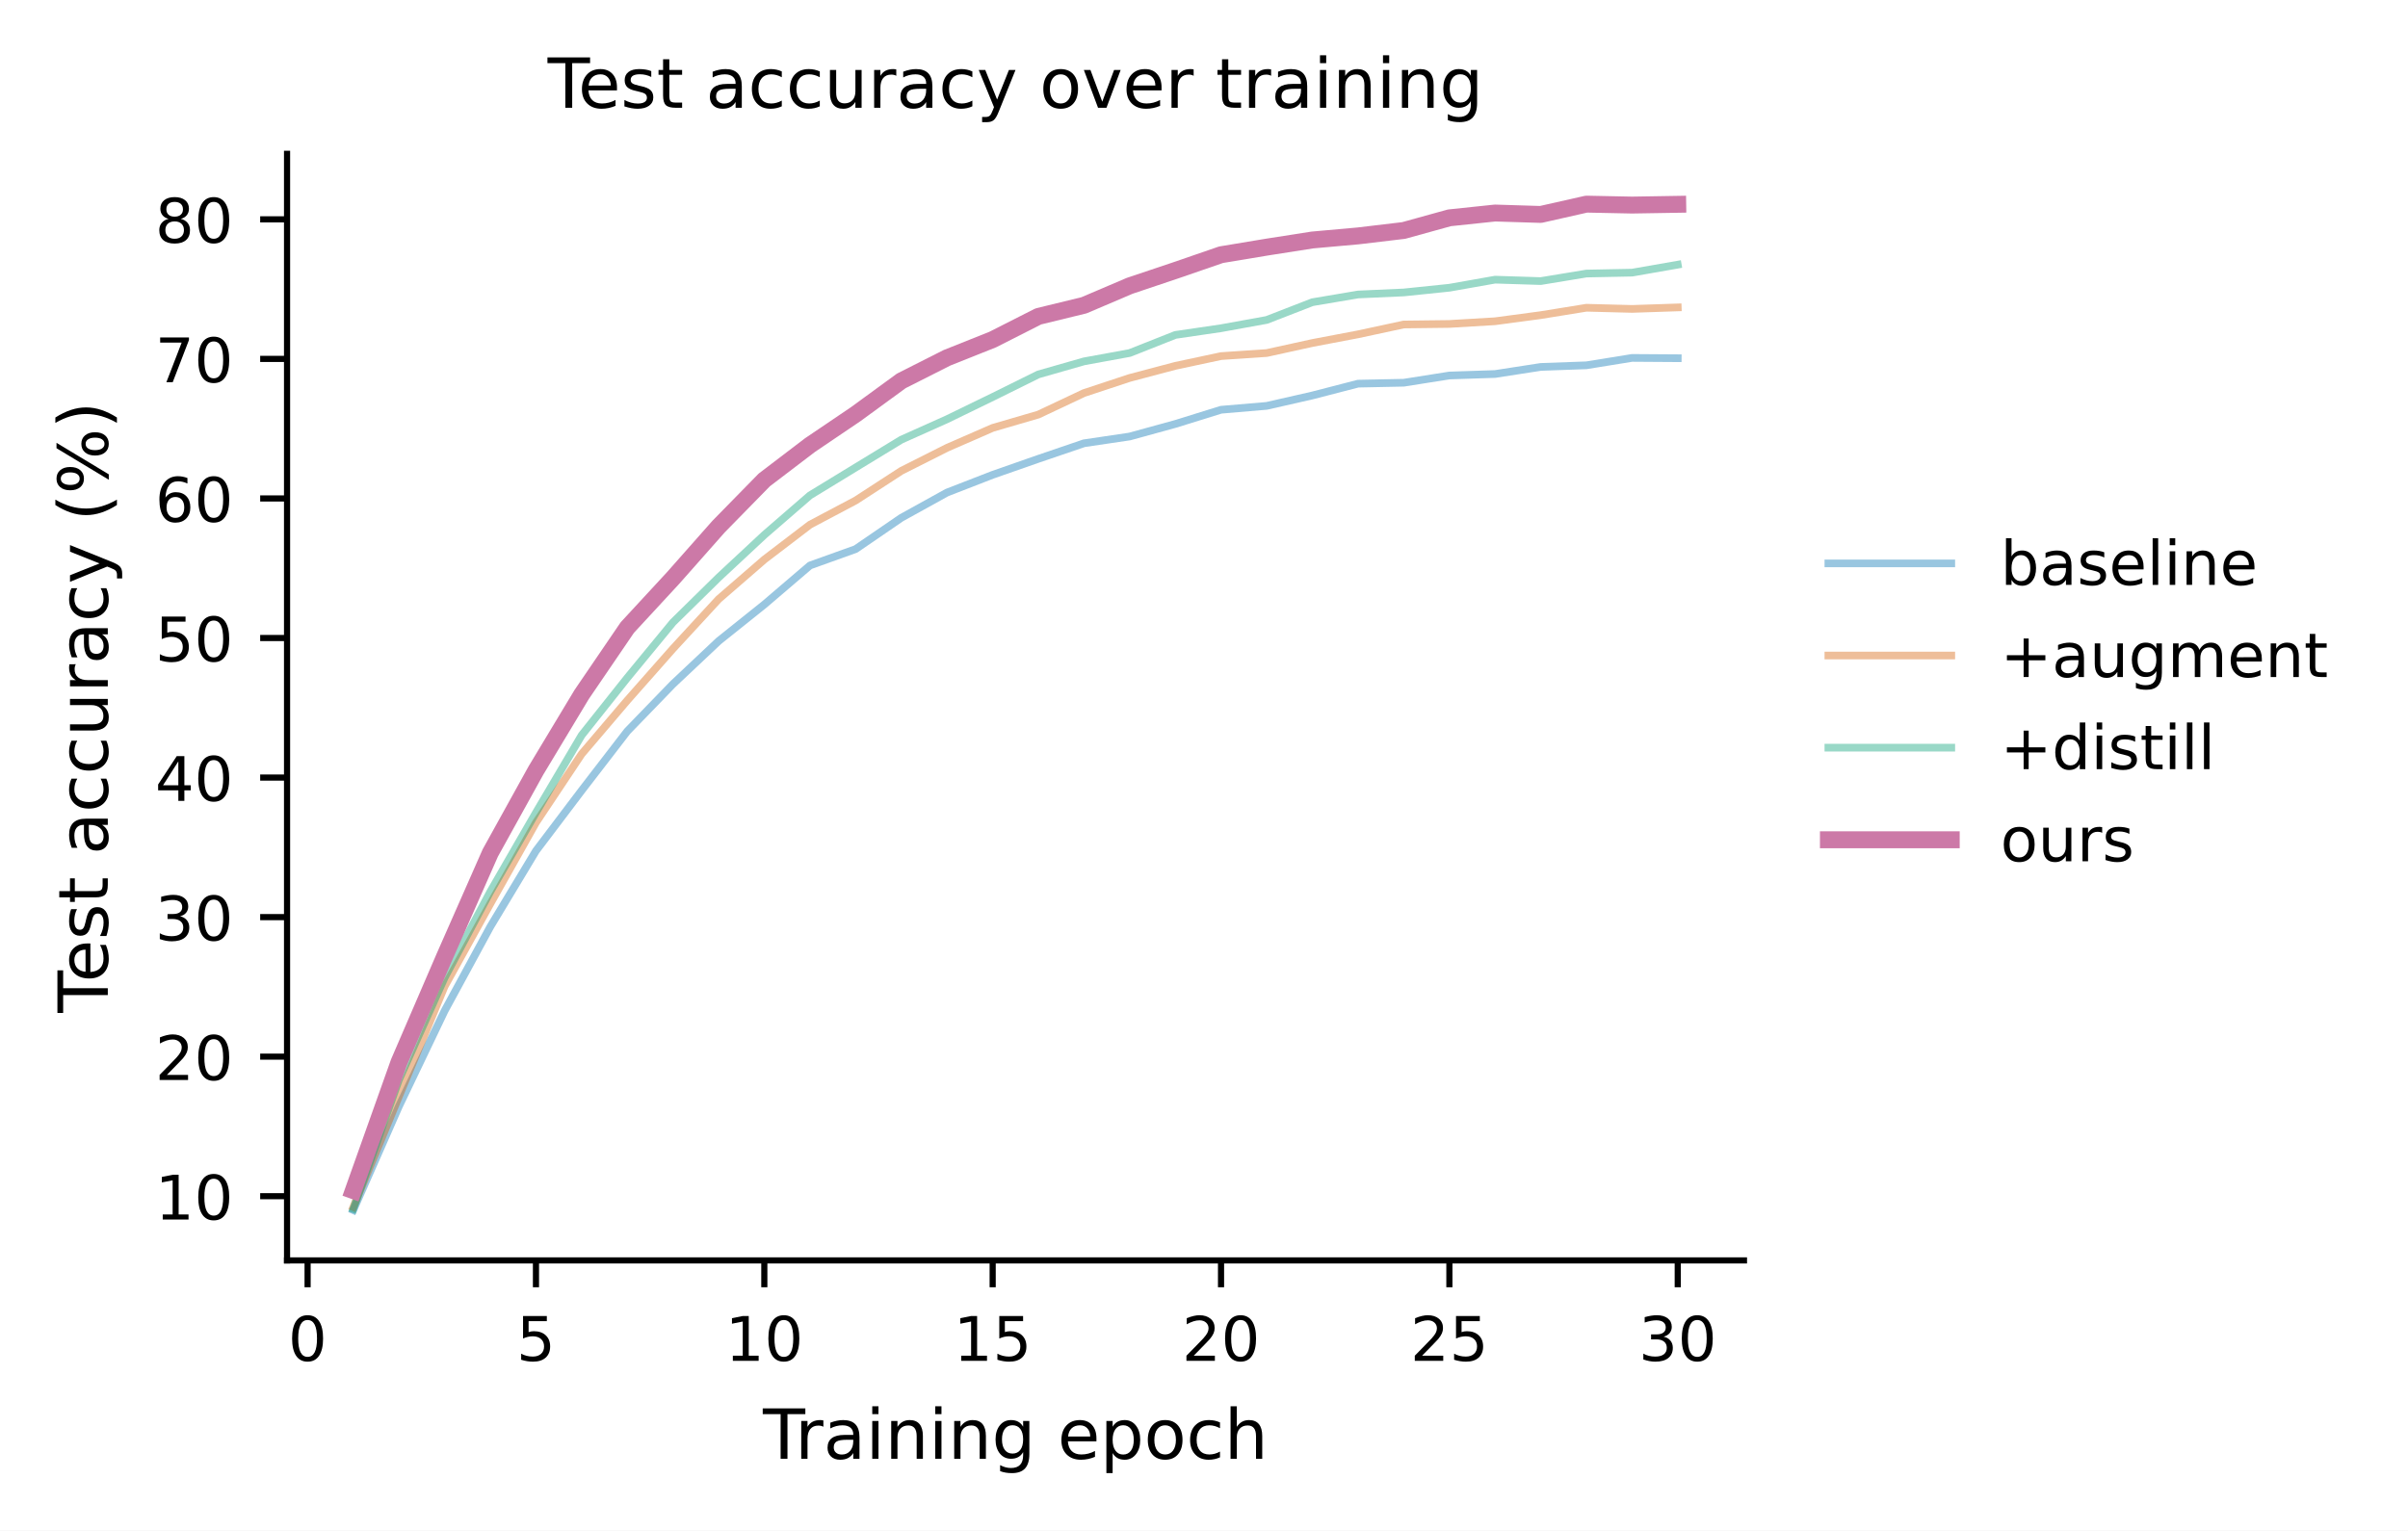
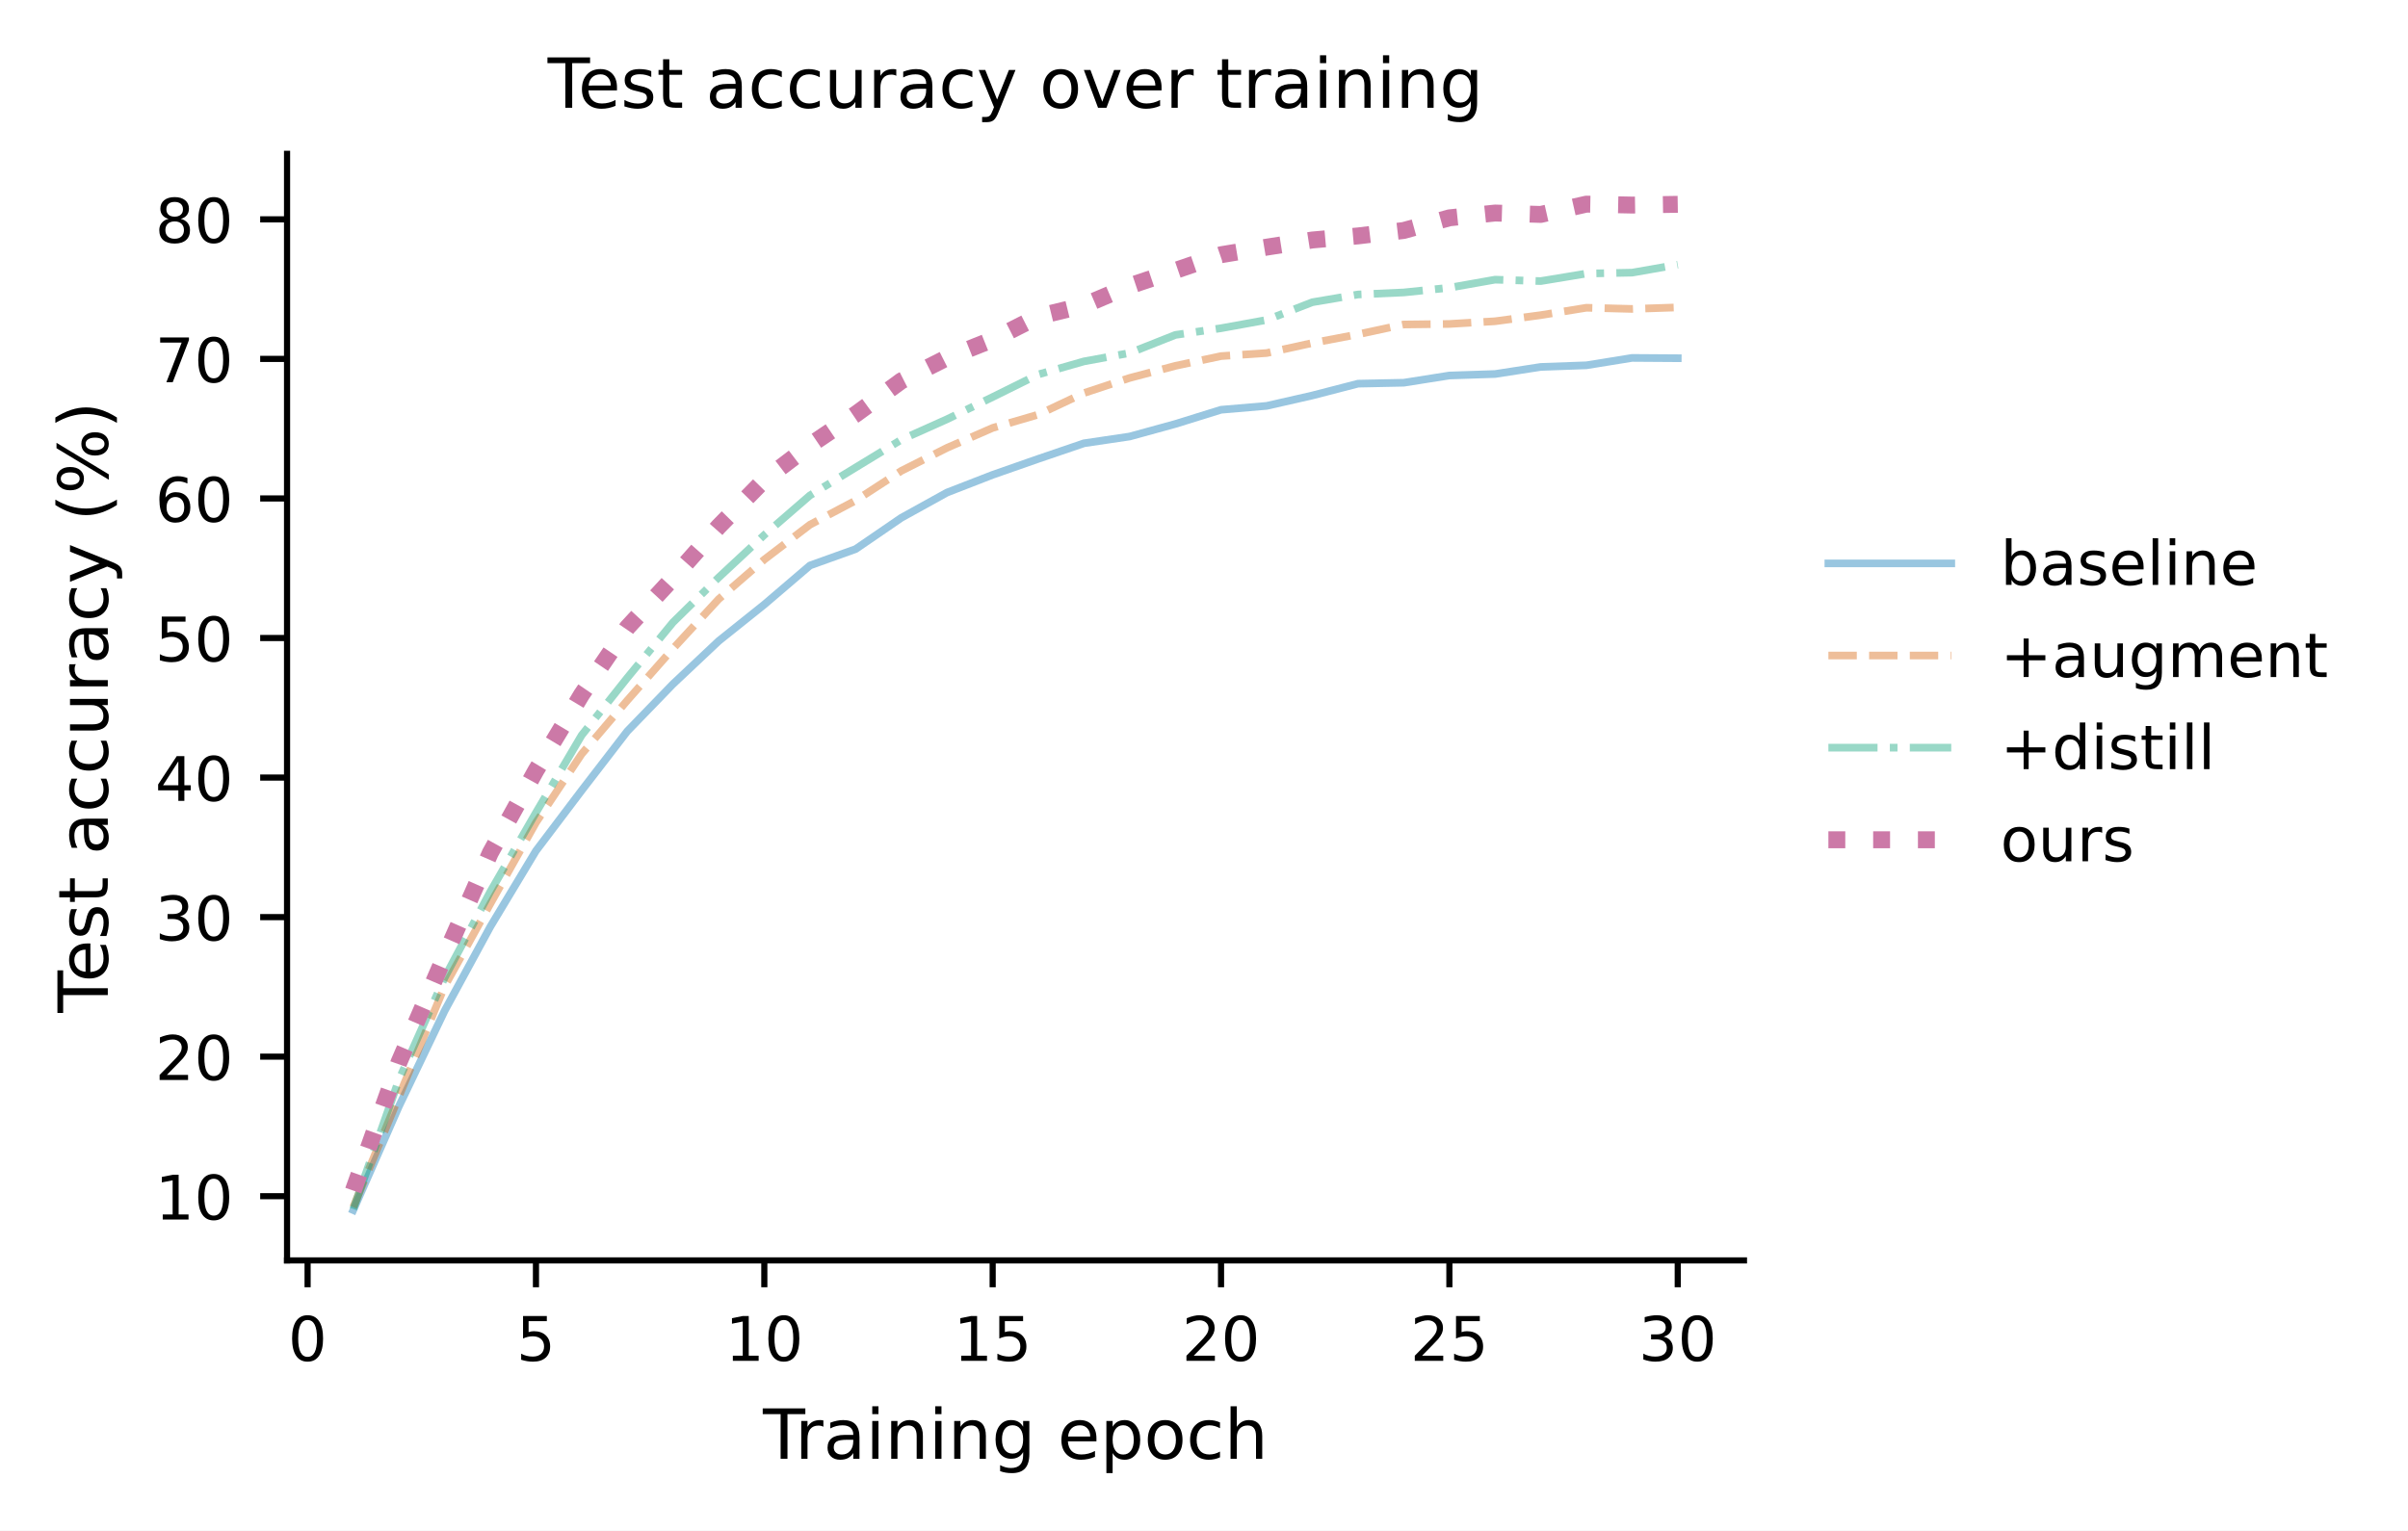
<svg xmlns="http://www.w3.org/2000/svg" xmlns:xlink="http://www.w3.org/1999/xlink" width="313.571pt" height="199.383pt" viewBox="0 0 313.571 199.383" version="1.1">
  <defs>
    <style type="text/css">*{stroke-linejoin: round; stroke-linecap: butt}</style>
  </defs>
  <g id="figure_1">
    <g id="patch_1">
      <path d="M 0 199.383  L 313.571 199.383  L 313.571 -0  L 0 -0  z " style="fill: #ffffff" />
    </g>
    <g id="axes_1">
      <g id="patch_2">
        <path d="M 37.38 164.183  L 227.1 164.183  L 227.1 20.039  L 37.38 20.039  z " style="fill: #ffffff" />
      </g>
      <g id="line2d_1">
-         <path d="M 46.004 157.631  L 51.951 144.104  L 57.898 131.67  L 63.846 120.719  L 69.793 110.835  L 75.74 102.973  L 81.688 95.25  L 87.635 89.107  L 93.582 83.504  L 99.53 78.743  L 105.477 73.658  L 111.424 71.524  L 117.372 67.448  L 123.319 64.159  L 129.266 61.849  L 135.214 59.768  L 141.161 57.741  L 147.108 56.859  L 153.056 55.225  L 159.003 53.375  L 164.95 52.869  L 170.898 51.515  L 176.845 49.976  L 182.792 49.855  L 188.74 48.914  L 194.687 48.719  L 200.634 47.798  L 206.582 47.584  L 212.529 46.622  L 218.476 46.662  " clip-path="url(#p0fbccad6d5)" style="fill: none; stroke: #0072b2; stroke-opacity: 0.4; stroke-linecap: square" />
+         <path d="M 46.004 157.631  L 51.951 144.104  L 57.898 131.67  L 63.846 120.719  L 69.793 110.835  L 75.74 102.973  L 81.688 95.25  L 87.635 89.107  L 93.582 83.504  L 99.53 78.743  L 105.477 73.658  L 111.424 71.524  L 117.372 67.448  L 123.319 64.159  L 129.266 61.849  L 135.214 59.768  L 141.161 57.741  L 147.108 56.859  L 153.056 55.225  L 159.003 53.375  L 164.95 52.869  L 170.898 51.515  L 176.845 49.976  L 182.792 49.855  L 188.74 48.914  L 194.687 48.719  L 200.634 47.798  L 206.582 47.584  L 212.529 46.622  L 218.476 46.662  " clip-path="url(#p2f3f225b5d)" style="fill: none; stroke: #0072b2; stroke-opacity: 0.4; stroke-linecap: square" />
      </g>
      <g id="line2d_2">
-         <path d="M 46.004 157.246  L 51.951 142.815  L 57.898 128.487  L 63.846 117.73  L 69.793 107.149  L 75.74 98.221  L 81.688 91.235  L 87.635 84.5  L 93.582 78.045  L 99.53 72.886  L 105.477 68.344  L 111.424 65.196  L 117.372 61.334  L 123.319 58.336  L 129.266 55.738  L 135.214 54.003  L 141.161 51.198  L 147.108 49.231  L 153.056 47.657  L 159.003 46.386  L 164.95 45.987  L 170.898 44.681  L 176.845 43.549  L 182.792 42.27  L 188.74 42.199  L 194.687 41.846  L 200.634 41.051  L 206.582 40.087  L 212.529 40.24  L 218.476 40.043  " clip-path="url(#p0fbccad6d5)" style="fill: none; stroke: #d55e00; stroke-opacity: 0.4; stroke-linecap: square" />
+         <path d="M 46.004 157.246  L 51.951 142.815  L 57.898 128.487  L 63.846 117.73  L 69.793 107.149  L 75.74 98.221  L 81.688 91.235  L 87.635 84.5  L 93.582 78.045  L 99.53 72.886  L 105.477 68.344  L 111.424 65.196  L 117.372 61.334  L 123.319 58.336  L 129.266 55.738  L 135.214 54.003  L 141.161 51.198  L 147.108 49.231  L 153.056 47.657  L 159.003 46.386  L 164.95 45.987  L 170.898 44.681  L 176.845 43.549  L 182.792 42.27  L 188.74 42.199  L 194.687 41.846  L 200.634 41.051  L 206.582 40.087  L 212.529 40.24  L 218.476 40.043  " clip-path="url(#p2f3f225b5d)" style="fill: none; stroke-dasharray: 3.7,1.6; stroke-dashoffset: 0; stroke: #d55e00; stroke-opacity: 0.4" />
      </g>
      <g id="line2d_3">
-         <path d="M 46.004 157.492  L 51.951 140.643  L 57.898 127.349  L 63.846 116.157  L 69.793 105.856  L 75.74 95.779  L 81.688 88.294  L 87.635 81.07  L 93.582 75.224  L 99.53 69.68  L 105.477 64.526  L 111.424 60.896  L 117.372 57.273  L 123.319 54.61  L 129.266 51.716  L 135.214 48.773  L 141.161 47.072  L 147.108 45.984  L 153.056 43.628  L 159.003 42.755  L 164.95 41.676  L 170.898 39.367  L 176.845 38.361  L 182.792 38.096  L 188.74 37.481  L 194.687 36.429  L 200.634 36.615  L 206.582 35.634  L 212.529 35.515  L 218.476 34.475  " clip-path="url(#p0fbccad6d5)" style="fill: none; stroke: #009e73; stroke-opacity: 0.4; stroke-linecap: square" />
+         <path d="M 46.004 157.492  L 51.951 140.643  L 57.898 127.349  L 63.846 116.157  L 69.793 105.856  L 75.74 95.779  L 81.688 88.294  L 87.635 81.07  L 93.582 75.224  L 99.53 69.68  L 105.477 64.526  L 111.424 60.896  L 117.372 57.273  L 123.319 54.61  L 129.266 51.716  L 135.214 48.773  L 141.161 47.072  L 147.108 45.984  L 153.056 43.628  L 159.003 42.755  L 164.95 41.676  L 170.898 39.367  L 176.845 38.361  L 182.792 38.096  L 188.74 37.481  L 194.687 36.429  L 200.634 36.615  L 206.582 35.634  L 212.529 35.515  L 218.476 34.475  " clip-path="url(#p2f3f225b5d)" style="fill: none; stroke-dasharray: 6.4,1.6,1,1.6; stroke-dashoffset: 0; stroke: #009e73; stroke-opacity: 0.4" />
      </g>
      <g id="matplotlib.axis_1">
        <g id="xtick_1">
          <g id="line2d_4">
            <defs>
-               <path id="m449b1bd2df" d="M 0 0  L 0 3.5  " style="stroke: #000000; stroke-width: 0.8" />
-             </defs>
-             <g>
-               <use xlink:href="#m449b1bd2df" x="40.056" y="164.183" style="stroke: #000000; stroke-width: 0.8" />
+               <path id="m86e538b2ad" d="M 0 0  L 0 3.5  " style="stroke: #000000; stroke-width: 0.8" />
+             </defs>
+             <g>
+               <use xlink:href="#m86e538b2ad" x="40.056" y="164.183" style="stroke: #000000; stroke-width: 0.8" />
            </g>
          </g>
          <g id="text_1">
            <g transform="translate(37.5113 177.2607) scale(0.08 -0.08)">
              <defs>
                <path id="DejaVuSans-13" d="M 2034 4250  Q 1547 4250 1301 3770  Q 1056 3291 1056 2328  Q 1056 1369 1301 889  Q 1547 409 2034 409  Q 2525 409 2770 889  Q 3016 1369 3016 2328  Q 3016 3291 2770 3770  Q 2525 4250 2034 4250  z M 2034 4750  Q 2819 4750 3233 4129  Q 3647 3509 3647 2328  Q 3647 1150 3233 529  Q 2819 -91 2034 -91  Q 1250 -91 836 529  Q 422 1150 422 2328  Q 422 3509 836 4129  Q 1250 4750 2034 4750  z " transform="scale(0.015625)" />
              </defs>
              <use xlink:href="#DejaVuSans-13" />
            </g>
          </g>
        </g>
        <g id="xtick_2">
          <g id="line2d_5">
            <g>
-               <use xlink:href="#m449b1bd2df" x="69.793" y="164.183" style="stroke: #000000; stroke-width: 0.8" />
+               <use xlink:href="#m86e538b2ad" x="69.793" y="164.183" style="stroke: #000000; stroke-width: 0.8" />
            </g>
          </g>
          <g id="text_2">
            <g transform="translate(67.24798 177.2607) scale(0.08 -0.08)">
              <defs>
                <path id="DejaVuSans-18" d="M 691 4666  L 3169 4666  L 3169 4134  L 1269 4134  L 1269 2991  Q 1406 3038 1543 3061  Q 1681 3084 1819 3084  Q 2600 3084 3056 2656  Q 3513 2228 3513 1497  Q 3513 744 3044 326  Q 2575 -91 1722 -91  Q 1428 -91 1123 -41  Q 819 9 494 109  L 494 744  Q 775 591 1075 516  Q 1375 441 1709 441  Q 2250 441 2565 725  Q 2881 1009 2881 1497  Q 2881 1984 2565 2268  Q 2250 2553 1709 2553  Q 1456 2553 1204 2497  Q 953 2441 691 2322  L 691 4666  z " transform="scale(0.015625)" />
              </defs>
              <use xlink:href="#DejaVuSans-18" />
            </g>
          </g>
        </g>
        <g id="xtick_3">
          <g id="line2d_6">
            <g>
-               <use xlink:href="#m449b1bd2df" x="99.53" y="164.183" style="stroke: #000000; stroke-width: 0.8" />
+               <use xlink:href="#m86e538b2ad" x="99.53" y="164.183" style="stroke: #000000; stroke-width: 0.8" />
            </g>
          </g>
          <g id="text_3">
            <g transform="translate(94.43966 177.2607) scale(0.08 -0.08)">
              <defs>
                <path id="DejaVuSans-14" d="M 794 531  L 1825 531  L 1825 4091  L 703 3866  L 703 4441  L 1819 4666  L 2450 4666  L 2450 531  L 3481 531  L 3481 0  L 794 0  L 794 531  z " transform="scale(0.015625)" />
              </defs>
              <use xlink:href="#DejaVuSans-14" />
              <use xlink:href="#DejaVuSans-13" transform="translate(63.625 0)" />
            </g>
          </g>
        </g>
        <g id="xtick_4">
          <g id="line2d_7">
            <g>
-               <use xlink:href="#m449b1bd2df" x="129.266" y="164.183" style="stroke: #000000; stroke-width: 0.8" />
+               <use xlink:href="#m86e538b2ad" x="129.266" y="164.183" style="stroke: #000000; stroke-width: 0.8" />
            </g>
          </g>
          <g id="text_4">
            <g transform="translate(124.1763 177.2607) scale(0.08 -0.08)">
              <use xlink:href="#DejaVuSans-14" />
              <use xlink:href="#DejaVuSans-18" transform="translate(63.625 0)" />
            </g>
          </g>
        </g>
        <g id="xtick_5">
          <g id="line2d_8">
            <g>
-               <use xlink:href="#m449b1bd2df" x="159.003" y="164.183" style="stroke: #000000; stroke-width: 0.8" />
+               <use xlink:href="#m86e538b2ad" x="159.003" y="164.183" style="stroke: #000000; stroke-width: 0.8" />
            </g>
          </g>
          <g id="text_5">
            <g transform="translate(153.913 177.2607) scale(0.08 -0.08)">
              <defs>
                <path id="DejaVuSans-15" d="M 1228 531  L 3431 531  L 3431 0  L 469 0  L 469 531  Q 828 903 1448 1529  Q 2069 2156 2228 2338  Q 2531 2678 2651 2914  Q 2772 3150 2772 3378  Q 2772 3750 2511 3984  Q 2250 4219 1831 4219  Q 1534 4219 1204 4116  Q 875 4013 500 3803  L 500 4441  Q 881 4594 1212 4672  Q 1544 4750 1819 4750  Q 2544 4750 2975 4387  Q 3406 4025 3406 3419  Q 3406 3131 3298 2873  Q 3191 2616 2906 2266  Q 2828 2175 2409 1742  Q 1991 1309 1228 531  z " transform="scale(0.015625)" />
              </defs>
              <use xlink:href="#DejaVuSans-15" />
              <use xlink:href="#DejaVuSans-13" transform="translate(63.625 0)" />
            </g>
          </g>
        </g>
        <g id="xtick_6">
          <g id="line2d_9">
            <g>
-               <use xlink:href="#m449b1bd2df" x="188.74" y="164.183" style="stroke: #000000; stroke-width: 0.8" />
+               <use xlink:href="#m86e538b2ad" x="188.74" y="164.183" style="stroke: #000000; stroke-width: 0.8" />
            </g>
          </g>
          <g id="text_6">
            <g transform="translate(183.6497 177.2607) scale(0.08 -0.08)">
              <use xlink:href="#DejaVuSans-15" />
              <use xlink:href="#DejaVuSans-18" transform="translate(63.625 0)" />
            </g>
          </g>
        </g>
        <g id="xtick_7">
          <g id="line2d_10">
            <g>
-               <use xlink:href="#m449b1bd2df" x="218.476" y="164.183" style="stroke: #000000; stroke-width: 0.8" />
+               <use xlink:href="#m86e538b2ad" x="218.476" y="164.183" style="stroke: #000000; stroke-width: 0.8" />
            </g>
          </g>
          <g id="text_7">
            <g transform="translate(213.3864 177.2607) scale(0.08 -0.08)">
              <defs>
                <path id="DejaVuSans-16" d="M 2597 2516  Q 3050 2419 3304 2112  Q 3559 1806 3559 1356  Q 3559 666 3084 287  Q 2609 -91 1734 -91  Q 1441 -91 1130 -33  Q 819 25 488 141  L 488 750  Q 750 597 1062 519  Q 1375 441 1716 441  Q 2309 441 2620 675  Q 2931 909 2931 1356  Q 2931 1769 2642 2001  Q 2353 2234 1838 2234  L 1294 2234  L 1294 2753  L 1863 2753  Q 2328 2753 2575 2939  Q 2822 3125 2822 3475  Q 2822 3834 2567 4026  Q 2313 4219 1838 4219  Q 1578 4219 1281 4162  Q 984 4106 628 3988  L 628 4550  Q 988 4650 1302 4700  Q 1616 4750 1894 4750  Q 2613 4750 3031 4423  Q 3450 4097 3450 3541  Q 3450 3153 3228 2886  Q 3006 2619 2597 2516  z " transform="scale(0.015625)" />
              </defs>
              <use xlink:href="#DejaVuSans-16" />
              <use xlink:href="#DejaVuSans-13" transform="translate(63.625 0)" />
            </g>
          </g>
        </g>
        <g id="text_8">
          <g transform="translate(99.34922 190.0212) scale(0.09 -0.09)">
            <defs>
              <path id="DejaVuSans-37" d="M -19 4666  L 3928 4666  L 3928 4134  L 2272 4134  L 2272 0  L 1638 0  L 1638 4134  L -19 4134  L -19 4666  z " transform="scale(0.015625)" />
              <path id="DejaVuSans-55" d="M 2631 2963  Q 2534 3019 2420 3045  Q 2306 3072 2169 3072  Q 1681 3072 1420 2755  Q 1159 2438 1159 1844  L 1159 0  L 581 0  L 581 3500  L 1159 3500  L 1159 2956  Q 1341 3275 1631 3429  Q 1922 3584 2338 3584  Q 2397 3584 2469 3576  Q 2541 3569 2628 3553  L 2631 2963  z " transform="scale(0.015625)" />
              <path id="DejaVuSans-44" d="M 2194 1759  Q 1497 1759 1228 1600  Q 959 1441 959 1056  Q 959 750 1161 570  Q 1363 391 1709 391  Q 2188 391 2477 730  Q 2766 1069 2766 1631  L 2766 1759  L 2194 1759  z M 3341 1997  L 3341 0  L 2766 0  L 2766 531  Q 2569 213 2275 61  Q 1981 -91 1556 -91  Q 1019 -91 701 211  Q 384 513 384 1019  Q 384 1609 779 1909  Q 1175 2209 1959 2209  L 2766 2209  L 2766 2266  Q 2766 2663 2505 2880  Q 2244 3097 1772 3097  Q 1472 3097 1187 3025  Q 903 2953 641 2809  L 641 3341  Q 956 3463 1253 3523  Q 1550 3584 1831 3584  Q 2591 3584 2966 3190  Q 3341 2797 3341 1997  z " transform="scale(0.015625)" />
              <path id="DejaVuSans-4c" d="M 603 3500  L 1178 3500  L 1178 0  L 603 0  L 603 3500  z M 603 4863  L 1178 4863  L 1178 4134  L 603 4134  L 603 4863  z " transform="scale(0.015625)" />
              <path id="DejaVuSans-51" d="M 3513 2113  L 3513 0  L 2938 0  L 2938 2094  Q 2938 2591 2744 2837  Q 2550 3084 2163 3084  Q 1697 3084 1428 2787  Q 1159 2491 1159 1978  L 1159 0  L 581 0  L 581 3500  L 1159 3500  L 1159 2956  Q 1366 3272 1645 3428  Q 1925 3584 2291 3584  Q 2894 3584 3203 3211  Q 3513 2838 3513 2113  z " transform="scale(0.015625)" />
              <path id="DejaVuSans-4a" d="M 2906 1791  Q 2906 2416 2648 2759  Q 2391 3103 1925 3103  Q 1463 3103 1205 2759  Q 947 2416 947 1791  Q 947 1169 1205 825  Q 1463 481 1925 481  Q 2391 481 2648 825  Q 2906 1169 2906 1791  z M 3481 434  Q 3481 -459 3084 -895  Q 2688 -1331 1869 -1331  Q 1566 -1331 1297 -1286  Q 1028 -1241 775 -1147  L 775 -588  Q 1028 -725 1275 -790  Q 1522 -856 1778 -856  Q 2344 -856 2625 -561  Q 2906 -266 2906 331  L 2906 616  Q 2728 306 2450 153  Q 2172 0 1784 0  Q 1141 0 747 490  Q 353 981 353 1791  Q 353 2603 747 3093  Q 1141 3584 1784 3584  Q 2172 3584 2450 3431  Q 2728 3278 2906 2969  L 2906 3500  L 3481 3500  L 3481 434  z " transform="scale(0.015625)" />
              <path id="DejaVuSans-3" transform="scale(0.015625)" />
              <path id="DejaVuSans-48" d="M 3597 1894  L 3597 1613  L 953 1613  Q 991 1019 1311 708  Q 1631 397 2203 397  Q 2534 397 2845 478  Q 3156 559 3463 722  L 3463 178  Q 3153 47 2828 -22  Q 2503 -91 2169 -91  Q 1331 -91 842 396  Q 353 884 353 1716  Q 353 2575 817 3079  Q 1281 3584 2069 3584  Q 2775 3584 3186 3129  Q 3597 2675 3597 1894  z M 3022 2063  Q 3016 2534 2758 2815  Q 2500 3097 2075 3097  Q 1594 3097 1305 2825  Q 1016 2553 972 2059  L 3022 2063  z " transform="scale(0.015625)" />
              <path id="DejaVuSans-53" d="M 1159 525  L 1159 -1331  L 581 -1331  L 581 3500  L 1159 3500  L 1159 2969  Q 1341 3281 1617 3432  Q 1894 3584 2278 3584  Q 2916 3584 3314 3078  Q 3713 2572 3713 1747  Q 3713 922 3314 415  Q 2916 -91 2278 -91  Q 1894 -91 1617 61  Q 1341 213 1159 525  z M 3116 1747  Q 3116 2381 2855 2742  Q 2594 3103 2138 3103  Q 1681 3103 1420 2742  Q 1159 2381 1159 1747  Q 1159 1113 1420 752  Q 1681 391 2138 391  Q 2594 391 2855 752  Q 3116 1113 3116 1747  z " transform="scale(0.015625)" />
              <path id="DejaVuSans-52" d="M 1959 3097  Q 1497 3097 1228 2736  Q 959 2375 959 1747  Q 959 1119 1226 758  Q 1494 397 1959 397  Q 2419 397 2687 759  Q 2956 1122 2956 1747  Q 2956 2369 2687 2733  Q 2419 3097 1959 3097  z M 1959 3584  Q 2709 3584 3137 3096  Q 3566 2609 3566 1747  Q 3566 888 3137 398  Q 2709 -91 1959 -91  Q 1206 -91 779 398  Q 353 888 353 1747  Q 353 2609 779 3096  Q 1206 3584 1959 3584  z " transform="scale(0.015625)" />
              <path id="DejaVuSans-46" d="M 3122 3366  L 3122 2828  Q 2878 2963 2633 3030  Q 2388 3097 2138 3097  Q 1578 3097 1268 2742  Q 959 2388 959 1747  Q 959 1106 1268 751  Q 1578 397 2138 397  Q 2388 397 2633 464  Q 2878 531 3122 666  L 3122 134  Q 2881 22 2623 -34  Q 2366 -91 2075 -91  Q 1284 -91 818 406  Q 353 903 353 1747  Q 353 2603 823 3093  Q 1294 3584 2113 3584  Q 2378 3584 2631 3529  Q 2884 3475 3122 3366  z " transform="scale(0.015625)" />
              <path id="DejaVuSans-4b" d="M 3513 2113  L 3513 0  L 2938 0  L 2938 2094  Q 2938 2591 2744 2837  Q 2550 3084 2163 3084  Q 1697 3084 1428 2787  Q 1159 2491 1159 1978  L 1159 0  L 581 0  L 581 4863  L 1159 4863  L 1159 2956  Q 1366 3272 1645 3428  Q 1925 3584 2291 3584  Q 2894 3584 3203 3211  Q 3513 2838 3513 2113  z " transform="scale(0.015625)" />
            </defs>
            <use xlink:href="#DejaVuSans-37" />
            <use xlink:href="#DejaVuSans-55" transform="translate(46.375 0)" />
            <use xlink:href="#DejaVuSans-44" transform="translate(87.48438 0)" />
            <use xlink:href="#DejaVuSans-4c" transform="translate(148.7656 0)" />
            <use xlink:href="#DejaVuSans-51" transform="translate(176.5469 0)" />
            <use xlink:href="#DejaVuSans-4c" transform="translate(239.9219 0)" />
            <use xlink:href="#DejaVuSans-51" transform="translate(267.7031 0)" />
            <use xlink:href="#DejaVuSans-4a" transform="translate(331.0781 0)" />
            <use xlink:href="#DejaVuSans-3" transform="translate(394.5625 0)" />
            <use xlink:href="#DejaVuSans-48" transform="translate(426.3438 0)" />
            <use xlink:href="#DejaVuSans-53" transform="translate(487.875 0)" />
            <use xlink:href="#DejaVuSans-52" transform="translate(551.3594 0)" />
            <use xlink:href="#DejaVuSans-46" transform="translate(612.5469 0)" />
            <use xlink:href="#DejaVuSans-4b" transform="translate(667.5312 0)" />
          </g>
        </g>
      </g>
      <g id="matplotlib.axis_2">
        <g id="ytick_1">
          <g id="line2d_11">
            <defs>
-               <path id="m5f46486680" d="M 0 0  L -3.5 0  " style="stroke: #000000; stroke-width: 0.8" />
-             </defs>
-             <g>
-               <use xlink:href="#m5f46486680" x="37.38" y="155.82" style="stroke: #000000; stroke-width: 0.8" />
+               <path id="m59c43842fb" d="M 0 0  L -3.5 0  " style="stroke: #000000; stroke-width: 0.8" />
+             </defs>
+             <g>
+               <use xlink:href="#m59c43842fb" x="37.38" y="155.82" style="stroke: #000000; stroke-width: 0.8" />
            </g>
          </g>
          <g id="text_9">
            <g transform="translate(20.2 158.8591) scale(0.08 -0.08)">
              <use xlink:href="#DejaVuSans-14" />
              <use xlink:href="#DejaVuSans-13" transform="translate(63.625 0)" />
            </g>
          </g>
        </g>
        <g id="ytick_2">
          <g id="line2d_12">
            <g>
-               <use xlink:href="#m5f46486680" x="37.38" y="137.642" style="stroke: #000000; stroke-width: 0.8" />
+               <use xlink:href="#m59c43842fb" x="37.38" y="137.642" style="stroke: #000000; stroke-width: 0.8" />
            </g>
          </g>
          <g id="text_10">
            <g transform="translate(20.2 140.6811) scale(0.08 -0.08)">
              <use xlink:href="#DejaVuSans-15" />
              <use xlink:href="#DejaVuSans-13" transform="translate(63.625 0)" />
            </g>
          </g>
        </g>
        <g id="ytick_3">
          <g id="line2d_13">
            <g>
-               <use xlink:href="#m5f46486680" x="37.38" y="119.464" style="stroke: #000000; stroke-width: 0.8" />
+               <use xlink:href="#m59c43842fb" x="37.38" y="119.464" style="stroke: #000000; stroke-width: 0.8" />
            </g>
          </g>
          <g id="text_11">
            <g transform="translate(20.2 122.5031) scale(0.08 -0.08)">
              <use xlink:href="#DejaVuSans-16" />
              <use xlink:href="#DejaVuSans-13" transform="translate(63.625 0)" />
            </g>
          </g>
        </g>
        <g id="ytick_4">
          <g id="line2d_14">
            <g>
-               <use xlink:href="#m5f46486680" x="37.38" y="101.286" style="stroke: #000000; stroke-width: 0.8" />
+               <use xlink:href="#m59c43842fb" x="37.38" y="101.286" style="stroke: #000000; stroke-width: 0.8" />
            </g>
          </g>
          <g id="text_12">
            <g transform="translate(20.2 104.325) scale(0.08 -0.08)">
              <defs>
                <path id="DejaVuSans-17" d="M 2419 4116  L 825 1625  L 2419 1625  L 2419 4116  z M 2253 4666  L 3047 4666  L 3047 1625  L 3713 1625  L 3713 1100  L 3047 1100  L 3047 0  L 2419 0  L 2419 1100  L 313 1100  L 313 1709  L 2253 4666  z " transform="scale(0.015625)" />
              </defs>
              <use xlink:href="#DejaVuSans-17" />
              <use xlink:href="#DejaVuSans-13" transform="translate(63.625 0)" />
            </g>
          </g>
        </g>
        <g id="ytick_5">
          <g id="line2d_15">
            <g>
-               <use xlink:href="#m5f46486680" x="37.38" y="83.108" style="stroke: #000000; stroke-width: 0.8" />
+               <use xlink:href="#m59c43842fb" x="37.38" y="83.108" style="stroke: #000000; stroke-width: 0.8" />
            </g>
          </g>
          <g id="text_13">
            <g transform="translate(20.2 86.14698) scale(0.08 -0.08)">
              <use xlink:href="#DejaVuSans-18" />
              <use xlink:href="#DejaVuSans-13" transform="translate(63.625 0)" />
            </g>
          </g>
        </g>
        <g id="ytick_6">
          <g id="line2d_16">
            <g>
-               <use xlink:href="#m5f46486680" x="37.38" y="64.93" style="stroke: #000000; stroke-width: 0.8" />
+               <use xlink:href="#m59c43842fb" x="37.38" y="64.93" style="stroke: #000000; stroke-width: 0.8" />
            </g>
          </g>
          <g id="text_14">
            <g transform="translate(20.2 67.96895) scale(0.08 -0.08)">
              <defs>
                <path id="DejaVuSans-19" d="M 2113 2584  Q 1688 2584 1439 2293  Q 1191 2003 1191 1497  Q 1191 994 1439 701  Q 1688 409 2113 409  Q 2538 409 2786 701  Q 3034 994 3034 1497  Q 3034 2003 2786 2293  Q 2538 2584 2113 2584  z M 3366 4563  L 3366 3988  Q 3128 4100 2886 4159  Q 2644 4219 2406 4219  Q 1781 4219 1451 3797  Q 1122 3375 1075 2522  Q 1259 2794 1537 2939  Q 1816 3084 2150 3084  Q 2853 3084 3261 2657  Q 3669 2231 3669 1497  Q 3669 778 3244 343  Q 2819 -91 2113 -91  Q 1303 -91 875 529  Q 447 1150 447 2328  Q 447 3434 972 4092  Q 1497 4750 2381 4750  Q 2619 4750 2861 4703  Q 3103 4656 3366 4563  z " transform="scale(0.015625)" />
              </defs>
              <use xlink:href="#DejaVuSans-19" />
              <use xlink:href="#DejaVuSans-13" transform="translate(63.625 0)" />
            </g>
          </g>
        </g>
        <g id="ytick_7">
          <g id="line2d_17">
            <g>
-               <use xlink:href="#m5f46486680" x="37.38" y="46.752" style="stroke: #000000; stroke-width: 0.8" />
+               <use xlink:href="#m59c43842fb" x="37.38" y="46.752" style="stroke: #000000; stroke-width: 0.8" />
            </g>
          </g>
          <g id="text_15">
            <g transform="translate(20.2 49.79091) scale(0.08 -0.08)">
              <defs>
                <path id="DejaVuSans-1a" d="M 525 4666  L 3525 4666  L 3525 4397  L 1831 0  L 1172 0  L 2766 4134  L 525 4134  L 525 4666  z " transform="scale(0.015625)" />
              </defs>
              <use xlink:href="#DejaVuSans-1a" />
              <use xlink:href="#DejaVuSans-13" transform="translate(63.625 0)" />
            </g>
          </g>
        </g>
        <g id="ytick_8">
          <g id="line2d_18">
            <g>
-               <use xlink:href="#m5f46486680" x="37.38" y="28.574" style="stroke: #000000; stroke-width: 0.8" />
+               <use xlink:href="#m59c43842fb" x="37.38" y="28.574" style="stroke: #000000; stroke-width: 0.8" />
            </g>
          </g>
          <g id="text_16">
            <g transform="translate(20.2 31.61288) scale(0.08 -0.08)">
              <defs>
                <path id="DejaVuSans-1b" d="M 2034 2216  Q 1584 2216 1326 1975  Q 1069 1734 1069 1313  Q 1069 891 1326 650  Q 1584 409 2034 409  Q 2484 409 2743 651  Q 3003 894 3003 1313  Q 3003 1734 2745 1975  Q 2488 2216 2034 2216  z M 1403 2484  Q 997 2584 770 2862  Q 544 3141 544 3541  Q 544 4100 942 4425  Q 1341 4750 2034 4750  Q 2731 4750 3128 4425  Q 3525 4100 3525 3541  Q 3525 3141 3298 2862  Q 3072 2584 2669 2484  Q 3125 2378 3379 2068  Q 3634 1759 3634 1313  Q 3634 634 3220 271  Q 2806 -91 2034 -91  Q 1263 -91 848 271  Q 434 634 434 1313  Q 434 1759 690 2068  Q 947 2378 1403 2484  z M 1172 3481  Q 1172 3119 1398 2916  Q 1625 2713 2034 2713  Q 2441 2713 2670 2916  Q 2900 3119 2900 3481  Q 2900 3844 2670 4047  Q 2441 4250 2034 4250  Q 1625 4250 1398 4047  Q 1172 3844 1172 3481  z " transform="scale(0.015625)" />
              </defs>
              <use xlink:href="#DejaVuSans-1b" />
              <use xlink:href="#DejaVuSans-13" transform="translate(63.625 0)" />
            </g>
          </g>
        </g>
        <g id="text_17">
          <g transform="translate(14.03789 131.9229) rotate(-90) scale(0.09 -0.09)">
            <defs>
              <path id="DejaVuSans-56" d="M 2834 3397  L 2834 2853  Q 2591 2978 2328 3040  Q 2066 3103 1784 3103  Q 1356 3103 1142 2972  Q 928 2841 928 2578  Q 928 2378 1081 2264  Q 1234 2150 1697 2047  L 1894 2003  Q 2506 1872 2764 1633  Q 3022 1394 3022 966  Q 3022 478 2636 193  Q 2250 -91 1575 -91  Q 1294 -91 989 -36  Q 684 19 347 128  L 347 722  Q 666 556 975 473  Q 1284 391 1588 391  Q 1994 391 2212 530  Q 2431 669 2431 922  Q 2431 1156 2273 1281  Q 2116 1406 1581 1522  L 1381 1569  Q 847 1681 609 1914  Q 372 2147 372 2553  Q 372 3047 722 3315  Q 1072 3584 1716 3584  Q 2034 3584 2315 3537  Q 2597 3491 2834 3397  z " transform="scale(0.015625)" />
              <path id="DejaVuSans-57" d="M 1172 4494  L 1172 3500  L 2356 3500  L 2356 3053  L 1172 3053  L 1172 1153  Q 1172 725 1289 603  Q 1406 481 1766 481  L 2356 481  L 2356 0  L 1766 0  Q 1100 0 847 248  Q 594 497 594 1153  L 594 3053  L 172 3053  L 172 3500  L 594 3500  L 594 4494  L 1172 4494  z " transform="scale(0.015625)" />
              <path id="DejaVuSans-58" d="M 544 1381  L 544 3500  L 1119 3500  L 1119 1403  Q 1119 906 1312 657  Q 1506 409 1894 409  Q 2359 409 2629 706  Q 2900 1003 2900 1516  L 2900 3500  L 3475 3500  L 3475 0  L 2900 0  L 2900 538  Q 2691 219 2414 64  Q 2138 -91 1772 -91  Q 1169 -91 856 284  Q 544 659 544 1381  z M 1991 3584  L 1991 3584  z " transform="scale(0.015625)" />
              <path id="DejaVuSans-5c" d="M 2059 -325  Q 1816 -950 1584 -1140  Q 1353 -1331 966 -1331  L 506 -1331  L 506 -850  L 844 -850  Q 1081 -850 1212 -737  Q 1344 -625 1503 -206  L 1606 56  L 191 3500  L 800 3500  L 1894 763  L 2988 3500  L 3597 3500  L 2059 -325  z " transform="scale(0.015625)" />
              <path id="DejaVuSans-b" d="M 1984 4856  Q 1566 4138 1362 3434  Q 1159 2731 1159 2009  Q 1159 1288 1364 580  Q 1569 -128 1984 -844  L 1484 -844  Q 1016 -109 783 600  Q 550 1309 550 2009  Q 550 2706 781 3412  Q 1013 4119 1484 4856  L 1984 4856  z " transform="scale(0.015625)" />
              <path id="DejaVuSans-8" d="M 4653 2053  Q 4381 2053 4226 1822  Q 4072 1591 4072 1178  Q 4072 772 4226 539  Q 4381 306 4653 306  Q 4919 306 5073 539  Q 5228 772 5228 1178  Q 5228 1588 5073 1820  Q 4919 2053 4653 2053  z M 4653 2450  Q 5147 2450 5437 2106  Q 5728 1763 5728 1178  Q 5728 594 5436 251  Q 5144 -91 4653 -91  Q 4153 -91 3862 251  Q 3572 594 3572 1178  Q 3572 1766 3864 2108  Q 4156 2450 4653 2450  z M 1428 4353  Q 1159 4353 1004 4120  Q 850 3888 850 3481  Q 850 3069 1003 2837  Q 1156 2606 1428 2606  Q 1700 2606 1854 2837  Q 2009 3069 2009 3481  Q 2009 3884 1853 4118  Q 1697 4353 1428 4353  z M 4250 4750  L 4750 4750  L 1831 -91  L 1331 -91  L 4250 4750  z M 1428 4750  Q 1922 4750 2215 4408  Q 2509 4066 2509 3481  Q 2509 2891 2217 2550  Q 1925 2209 1428 2209  Q 931 2209 642 2551  Q 353 2894 353 3481  Q 353 4063 643 4406  Q 934 4750 1428 4750  z " transform="scale(0.015625)" />
              <path id="DejaVuSans-c" d="M 513 4856  L 1013 4856  Q 1481 4119 1714 3412  Q 1947 2706 1947 2009  Q 1947 1309 1714 600  Q 1481 -109 1013 -844  L 513 -844  Q 928 -128 1133 580  Q 1338 1288 1338 2009  Q 1338 2731 1133 3434  Q 928 4138 513 4856  z " transform="scale(0.015625)" />
            </defs>
            <use xlink:href="#DejaVuSans-37" />
            <use xlink:href="#DejaVuSans-48" transform="translate(44.09375 0)" />
            <use xlink:href="#DejaVuSans-56" transform="translate(105.625 0)" />
            <use xlink:href="#DejaVuSans-57" transform="translate(157.7188 0)" />
            <use xlink:href="#DejaVuSans-3" transform="translate(196.9219 0)" />
            <use xlink:href="#DejaVuSans-44" transform="translate(228.7031 0)" />
            <use xlink:href="#DejaVuSans-46" transform="translate(289.9844 0)" />
            <use xlink:href="#DejaVuSans-46" transform="translate(344.9688 0)" />
            <use xlink:href="#DejaVuSans-58" transform="translate(399.9531 0)" />
            <use xlink:href="#DejaVuSans-55" transform="translate(463.3281 0)" />
            <use xlink:href="#DejaVuSans-44" transform="translate(504.4375 0)" />
            <use xlink:href="#DejaVuSans-46" transform="translate(565.7188 0)" />
            <use xlink:href="#DejaVuSans-5c" transform="translate(620.7031 0)" />
            <use xlink:href="#DejaVuSans-3" transform="translate(679.8906 0)" />
            <use xlink:href="#DejaVuSans-b" transform="translate(711.6719 0)" />
            <use xlink:href="#DejaVuSans-8" transform="translate(750.6875 0)" />
            <use xlink:href="#DejaVuSans-c" transform="translate(845.7031 0)" />
          </g>
        </g>
      </g>
      <g id="patch_3">
        <path d="M 37.38 164.183  L 37.38 20.039  " style="fill: none; stroke: #000000; stroke-width: 0.8; stroke-linejoin: miter; stroke-linecap: square" />
      </g>
      <g id="patch_4">
        <path d="M 37.38 164.183  L 227.1 164.183  " style="fill: none; stroke: #000000; stroke-width: 0.8; stroke-linejoin: miter; stroke-linecap: square" />
      </g>
      <g id="line2d_19">
-         <path d="M 46.004 155.09  L 51.951 138.382  L 57.898 124.597  L 63.846 111.103  L 69.793 100.358  L 75.74 90.474  L 81.688 81.747  L 87.635 75.31  L 93.582 68.585  L 99.53 62.512  L 105.477 57.98  L 111.424 53.956  L 117.372 49.612  L 123.319 46.606  L 129.266 44.234  L 135.214 41.217  L 141.161 39.767  L 147.108 37.231  L 153.056 35.233  L 159.003 33.182  L 164.95 32.193  L 170.898 31.262  L 176.845 30.73  L 182.792 30.023  L 188.74 28.376  L 194.687 27.75  L 200.634 27.934  L 206.582 26.591  L 212.529 26.713  L 218.476 26.615  " clip-path="url(#p0fbccad6d5)" style="fill: none; stroke: #cc79a7; stroke-width: 2.2; stroke-linecap: square" />
+         <path d="M 46.004 155.09  L 51.951 138.382  L 57.898 124.597  L 63.846 111.103  L 69.793 100.358  L 75.74 90.474  L 81.688 81.747  L 87.635 75.31  L 93.582 68.585  L 99.53 62.512  L 105.477 57.98  L 111.424 53.956  L 117.372 49.612  L 123.319 46.606  L 129.266 44.234  L 135.214 41.217  L 141.161 39.767  L 147.108 37.231  L 153.056 35.233  L 159.003 33.182  L 164.95 32.193  L 170.898 31.262  L 176.845 30.73  L 182.792 30.023  L 188.74 28.376  L 194.687 27.75  L 200.634 27.934  L 206.582 26.591  L 212.529 26.713  L 218.476 26.615  " clip-path="url(#p2f3f225b5d)" style="fill: none; stroke-dasharray: 2.2,3.63; stroke-dashoffset: 0; stroke: #cc79a7; stroke-width: 2.2" />
      </g>
      <g id="text_18">
        <g transform="translate(71.31633 14.03859) scale(0.09 -0.09)">
          <defs>
            <path id="DejaVuSans-59" d="M 191 3500  L 800 3500  L 1894 563  L 2988 3500  L 3597 3500  L 2284 0  L 1503 0  L 191 3500  z " transform="scale(0.015625)" />
          </defs>
          <use xlink:href="#DejaVuSans-37" />
          <use xlink:href="#DejaVuSans-48" transform="translate(44.09375 0)" />
          <use xlink:href="#DejaVuSans-56" transform="translate(105.625 0)" />
          <use xlink:href="#DejaVuSans-57" transform="translate(157.7188 0)" />
          <use xlink:href="#DejaVuSans-3" transform="translate(196.9219 0)" />
          <use xlink:href="#DejaVuSans-44" transform="translate(228.7031 0)" />
          <use xlink:href="#DejaVuSans-46" transform="translate(289.9844 0)" />
          <use xlink:href="#DejaVuSans-46" transform="translate(344.9688 0)" />
          <use xlink:href="#DejaVuSans-58" transform="translate(399.9531 0)" />
          <use xlink:href="#DejaVuSans-55" transform="translate(463.3281 0)" />
          <use xlink:href="#DejaVuSans-44" transform="translate(504.4375 0)" />
          <use xlink:href="#DejaVuSans-46" transform="translate(565.7188 0)" />
          <use xlink:href="#DejaVuSans-5c" transform="translate(620.7031 0)" />
          <use xlink:href="#DejaVuSans-3" transform="translate(679.8906 0)" />
          <use xlink:href="#DejaVuSans-52" transform="translate(711.6719 0)" />
          <use xlink:href="#DejaVuSans-59" transform="translate(772.8594 0)" />
          <use xlink:href="#DejaVuSans-48" transform="translate(832.0469 0)" />
          <use xlink:href="#DejaVuSans-55" transform="translate(893.5781 0)" />
          <use xlink:href="#DejaVuSans-3" transform="translate(934.6875 0)" />
          <use xlink:href="#DejaVuSans-57" transform="translate(966.4688 0)" />
          <use xlink:href="#DejaVuSans-55" transform="translate(1005.672 0)" />
          <use xlink:href="#DejaVuSans-44" transform="translate(1046.781 0)" />
          <use xlink:href="#DejaVuSans-4c" transform="translate(1108.062 0)" />
          <use xlink:href="#DejaVuSans-51" transform="translate(1135.844 0)" />
          <use xlink:href="#DejaVuSans-4c" transform="translate(1199.219 0)" />
          <use xlink:href="#DejaVuSans-51" transform="translate(1227 0)" />
          <use xlink:href="#DejaVuSans-4a" transform="translate(1290.375 0)" />
        </g>
      </g>
      <g id="legend_1">
        <g id="line2d_20">
          <path d="M 238.094 73.388  L 246.094 73.388  L 254.094 73.388  " style="fill: none; stroke: #0072b2; stroke-opacity: 0.4; stroke-linecap: square" />
        </g>
        <g id="text_19">
          <g transform="translate(260.4944 76.18809) scale(0.08 -0.08)">
            <defs>
              <path id="DejaVuSans-45" d="M 3116 1747  Q 3116 2381 2855 2742  Q 2594 3103 2138 3103  Q 1681 3103 1420 2742  Q 1159 2381 1159 1747  Q 1159 1113 1420 752  Q 1681 391 2138 391  Q 2594 391 2855 752  Q 3116 1113 3116 1747  z M 1159 2969  Q 1341 3281 1617 3432  Q 1894 3584 2278 3584  Q 2916 3584 3314 3078  Q 3713 2572 3713 1747  Q 3713 922 3314 415  Q 2916 -91 2278 -91  Q 1894 -91 1617 61  Q 1341 213 1159 525  L 1159 0  L 581 0  L 581 4863  L 1159 4863  L 1159 2969  z " transform="scale(0.015625)" />
              <path id="DejaVuSans-4f" d="M 603 4863  L 1178 4863  L 1178 0  L 603 0  L 603 4863  z " transform="scale(0.015625)" />
            </defs>
            <use xlink:href="#DejaVuSans-45" />
            <use xlink:href="#DejaVuSans-44" transform="translate(63.48438 0)" />
            <use xlink:href="#DejaVuSans-56" transform="translate(124.7656 0)" />
            <use xlink:href="#DejaVuSans-48" transform="translate(176.8594 0)" />
            <use xlink:href="#DejaVuSans-4f" transform="translate(238.3906 0)" />
            <use xlink:href="#DejaVuSans-4c" transform="translate(266.1719 0)" />
            <use xlink:href="#DejaVuSans-51" transform="translate(293.9531 0)" />
            <use xlink:href="#DejaVuSans-48" transform="translate(357.3281 0)" />
          </g>
        </g>
        <g id="line2d_21">
-           <path d="M 238.094 85.389  L 246.094 85.389  L 254.094 85.389  " style="fill: none; stroke: #d55e00; stroke-opacity: 0.4; stroke-linecap: square" />
+           <path d="M 238.094 85.389  L 246.094 85.389  L 254.094 85.389  " style="fill: none; stroke-dasharray: 3.7,1.6; stroke-dashoffset: 0; stroke: #d55e00; stroke-opacity: 0.4" />
        </g>
        <g id="text_20">
          <g transform="translate(260.4944 88.18872) scale(0.08 -0.08)">
            <defs>
              <path id="DejaVuSans-e" d="M 2944 4013  L 2944 2272  L 4684 2272  L 4684 1741  L 2944 1741  L 2944 0  L 2419 0  L 2419 1741  L 678 1741  L 678 2272  L 2419 2272  L 2419 4013  L 2944 4013  z " transform="scale(0.015625)" />
              <path id="DejaVuSans-50" d="M 3328 2828  Q 3544 3216 3844 3400  Q 4144 3584 4550 3584  Q 5097 3584 5394 3201  Q 5691 2819 5691 2113  L 5691 0  L 5113 0  L 5113 2094  Q 5113 2597 4934 2840  Q 4756 3084 4391 3084  Q 3944 3084 3684 2787  Q 3425 2491 3425 1978  L 3425 0  L 2847 0  L 2847 2094  Q 2847 2600 2669 2842  Q 2491 3084 2119 3084  Q 1678 3084 1418 2786  Q 1159 2488 1159 1978  L 1159 0  L 581 0  L 581 3500  L 1159 3500  L 1159 2956  Q 1356 3278 1631 3431  Q 1906 3584 2284 3584  Q 2666 3584 2933 3390  Q 3200 3197 3328 2828  z " transform="scale(0.015625)" />
            </defs>
            <use xlink:href="#DejaVuSans-e" />
            <use xlink:href="#DejaVuSans-44" transform="translate(83.79688 0)" />
            <use xlink:href="#DejaVuSans-58" transform="translate(145.0781 0)" />
            <use xlink:href="#DejaVuSans-4a" transform="translate(208.4531 0)" />
            <use xlink:href="#DejaVuSans-50" transform="translate(271.9375 0)" />
            <use xlink:href="#DejaVuSans-48" transform="translate(369.3438 0)" />
            <use xlink:href="#DejaVuSans-51" transform="translate(430.875 0)" />
            <use xlink:href="#DejaVuSans-57" transform="translate(494.25 0)" />
          </g>
        </g>
        <g id="line2d_22">
-           <path d="M 238.094 97.389  L 246.094 97.389  L 254.094 97.389  " style="fill: none; stroke: #009e73; stroke-opacity: 0.4; stroke-linecap: square" />
+           <path d="M 238.094 97.389  L 246.094 97.389  L 254.094 97.389  " style="fill: none; stroke-dasharray: 6.4,1.6,1,1.6; stroke-dashoffset: 0; stroke: #009e73; stroke-opacity: 0.4" />
        </g>
        <g id="text_21">
          <g transform="translate(260.4944 100.1893) scale(0.08 -0.08)">
            <defs>
              <path id="DejaVuSans-47" d="M 2906 2969  L 2906 4863  L 3481 4863  L 3481 0  L 2906 0  L 2906 525  Q 2725 213 2448 61  Q 2172 -91 1784 -91  Q 1150 -91 751 415  Q 353 922 353 1747  Q 353 2572 751 3078  Q 1150 3584 1784 3584  Q 2172 3584 2448 3432  Q 2725 3281 2906 2969  z M 947 1747  Q 947 1113 1208 752  Q 1469 391 1925 391  Q 2381 391 2643 752  Q 2906 1113 2906 1747  Q 2906 2381 2643 2742  Q 2381 3103 1925 3103  Q 1469 3103 1208 2742  Q 947 2381 947 1747  z " transform="scale(0.015625)" />
            </defs>
            <use xlink:href="#DejaVuSans-e" />
            <use xlink:href="#DejaVuSans-47" transform="translate(83.79688 0)" />
            <use xlink:href="#DejaVuSans-4c" transform="translate(147.2812 0)" />
            <use xlink:href="#DejaVuSans-56" transform="translate(175.0625 0)" />
            <use xlink:href="#DejaVuSans-57" transform="translate(227.1562 0)" />
            <use xlink:href="#DejaVuSans-4c" transform="translate(266.3594 0)" />
            <use xlink:href="#DejaVuSans-4f" transform="translate(294.1406 0)" />
            <use xlink:href="#DejaVuSans-4f" transform="translate(321.9219 0)" />
          </g>
        </g>
        <g id="line2d_23">
-           <path d="M 238.094 109.39  L 246.094 109.39  L 254.094 109.39  " style="fill: none; stroke: #cc79a7; stroke-width: 2.2; stroke-linecap: square" />
+           <path d="M 238.094 109.39  L 246.094 109.39  L 254.094 109.39  " style="fill: none; stroke-dasharray: 2.2,3.63; stroke-dashoffset: 0; stroke: #cc79a7; stroke-width: 2.2" />
        </g>
        <g id="text_22">
          <g transform="translate(260.4944 112.19) scale(0.08 -0.08)">
            <use xlink:href="#DejaVuSans-52" />
            <use xlink:href="#DejaVuSans-58" transform="translate(61.1875 0)" />
            <use xlink:href="#DejaVuSans-55" transform="translate(124.5625 0)" />
            <use xlink:href="#DejaVuSans-56" transform="translate(165.6719 0)" />
          </g>
        </g>
      </g>
    </g>
  </g>
  <defs>
-     <clipPath id="p0fbccad6d5">
+     <clipPath id="p2f3f225b5d">
      <rect x="37.38" y="20.039" width="189.72" height="144.144" />
    </clipPath>
  </defs>
</svg>
